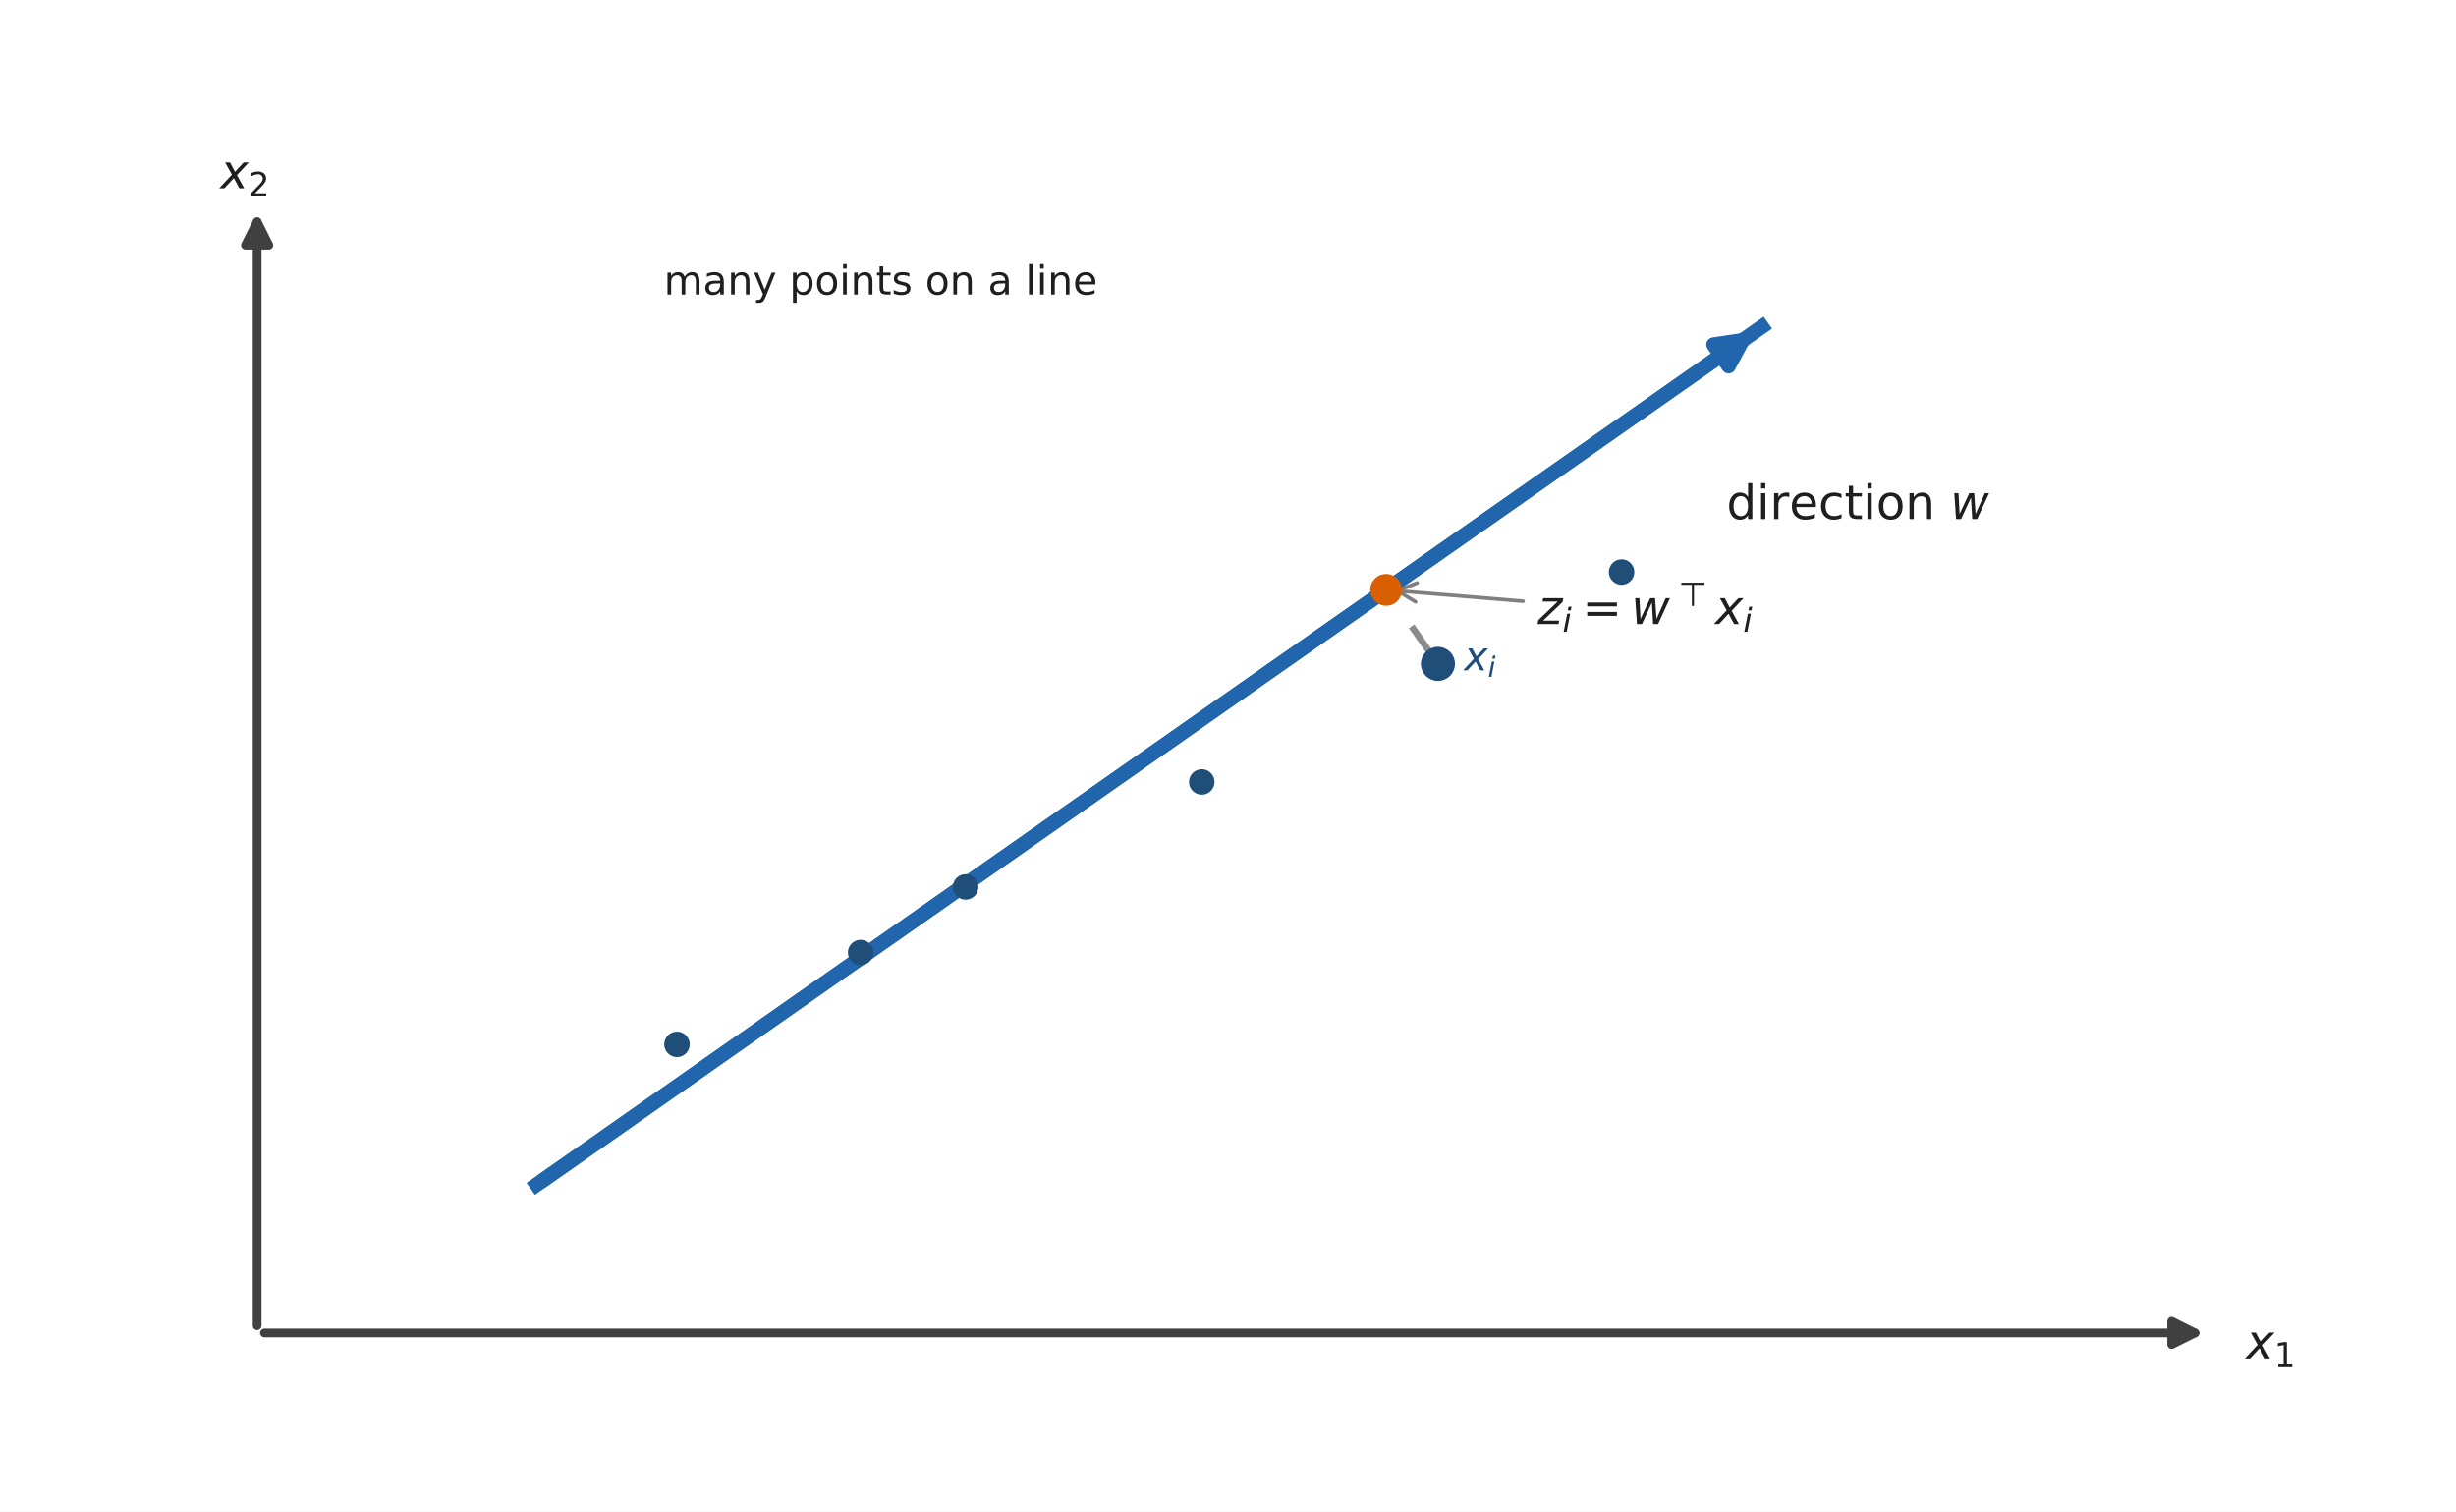
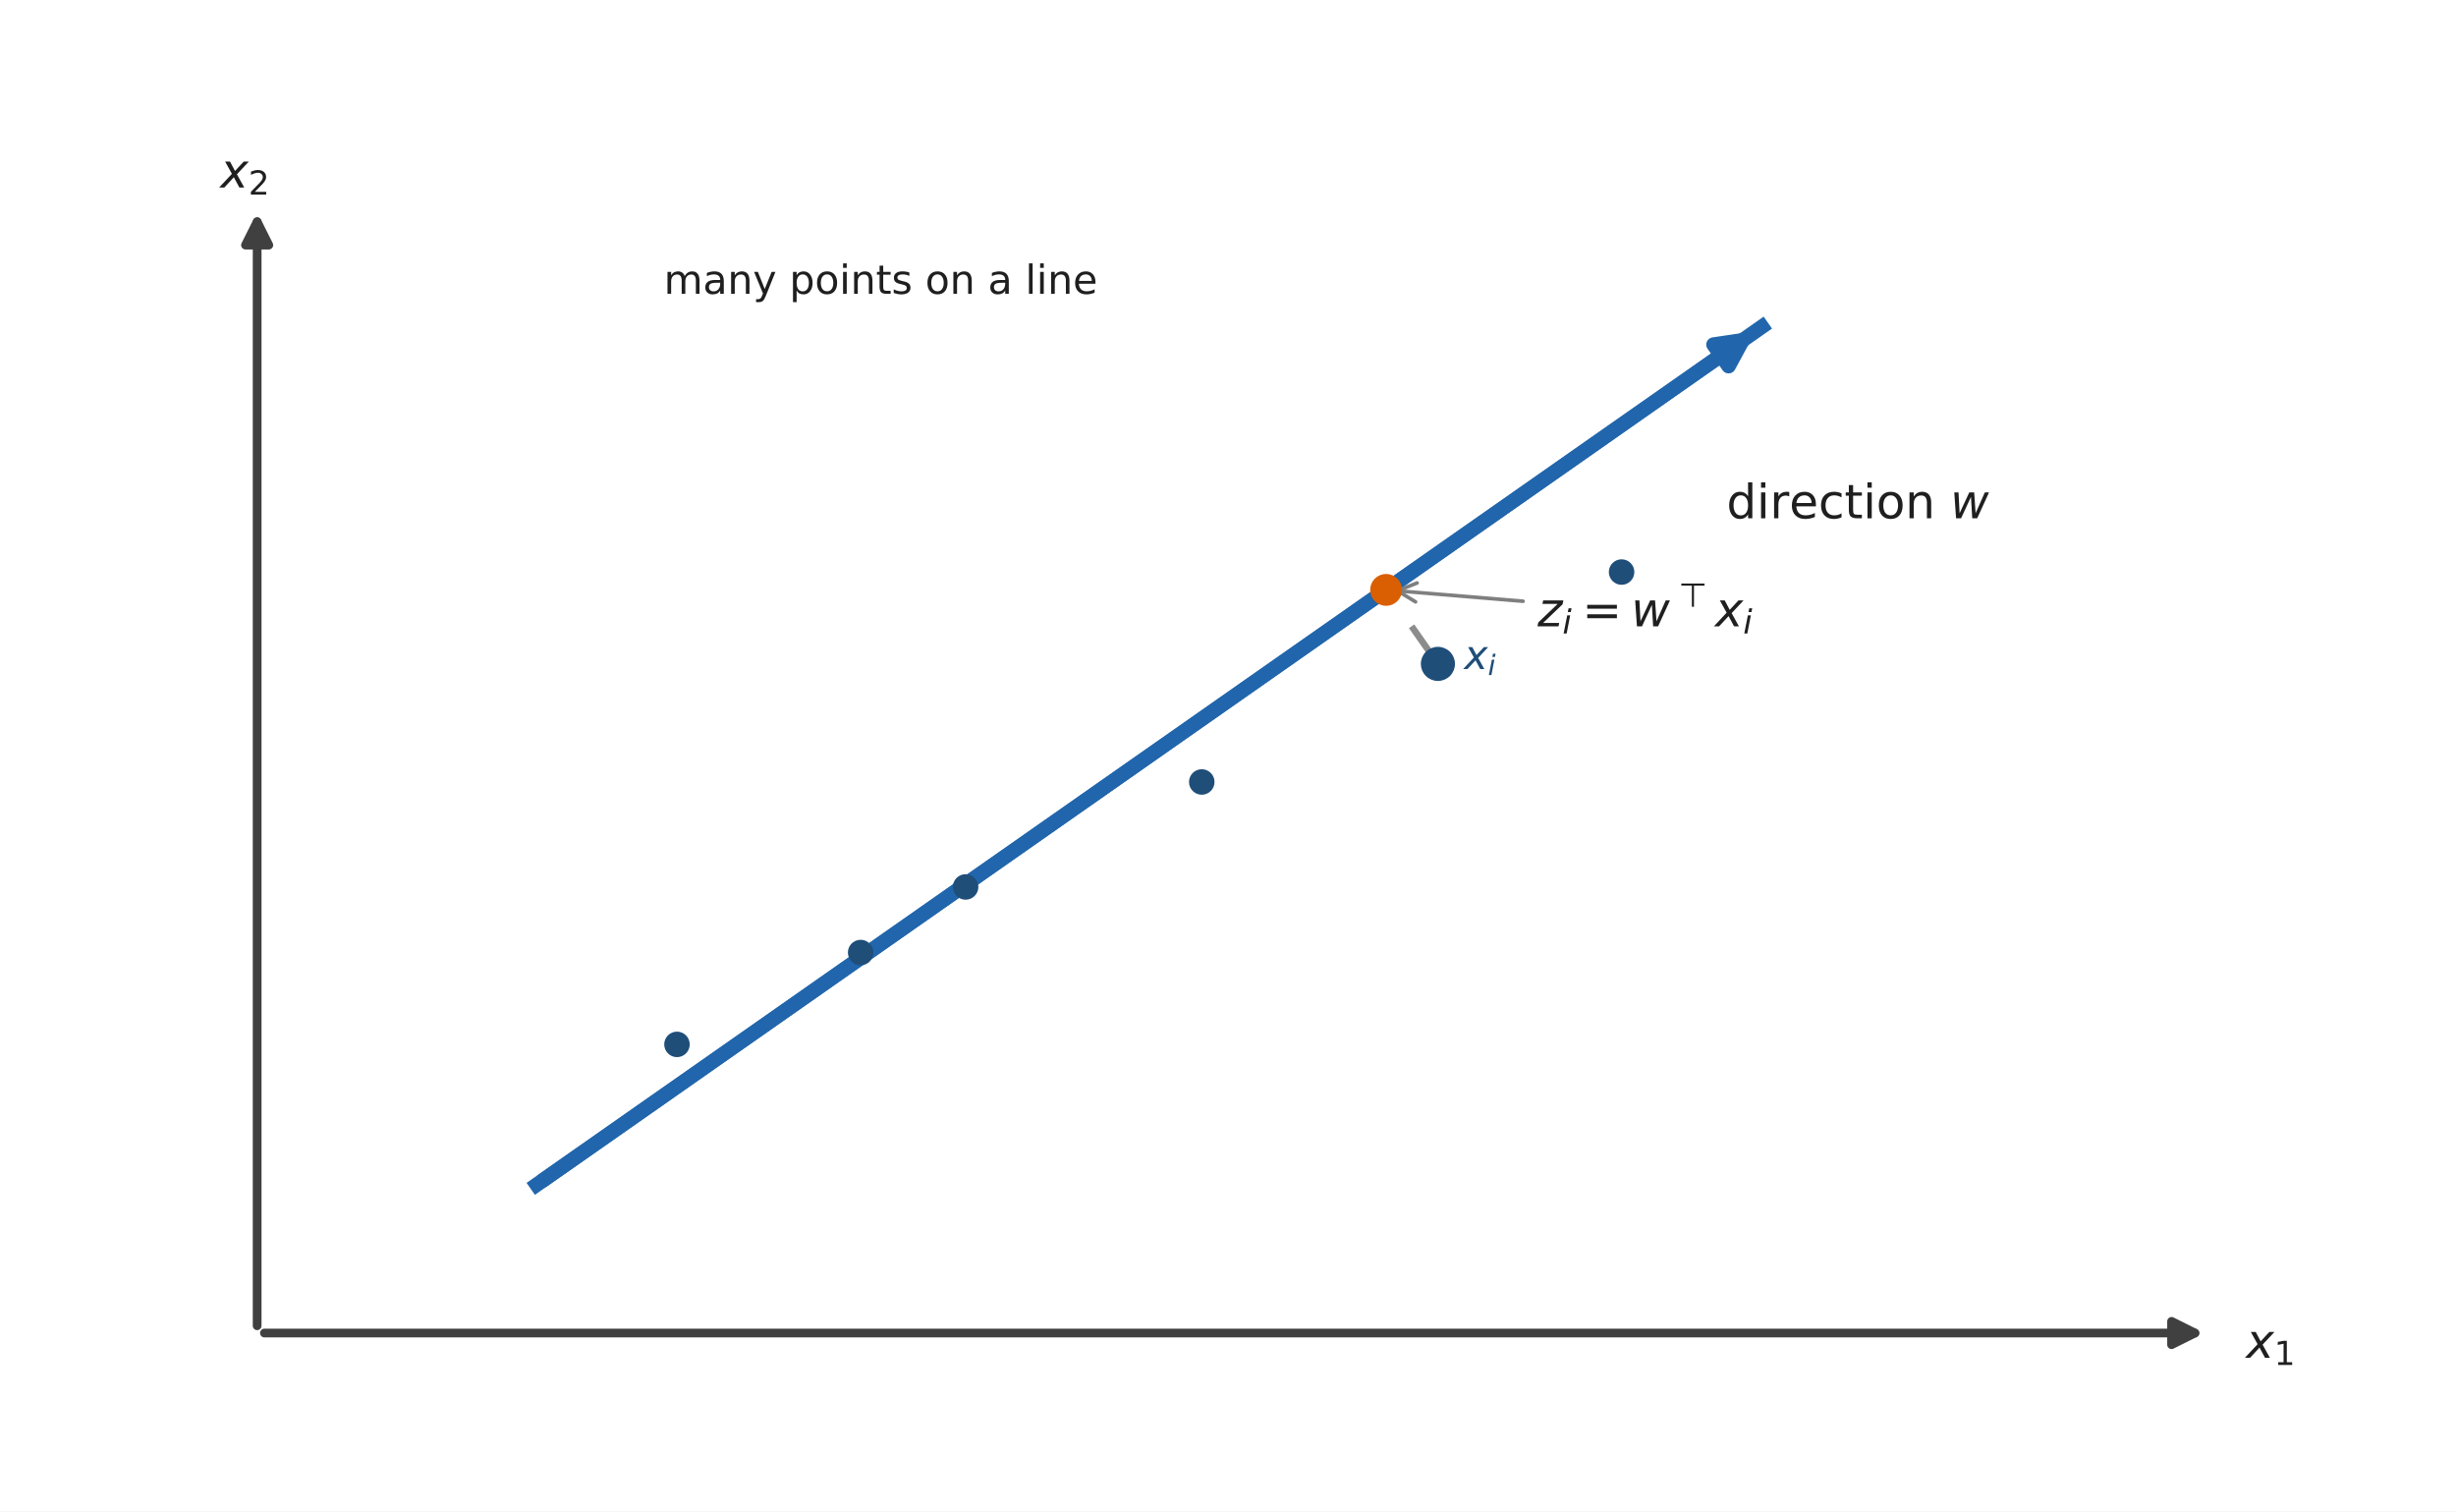
<svg xmlns="http://www.w3.org/2000/svg" xmlns:xlink="http://www.w3.org/1999/xlink" width="673.92pt" height="414.72pt" viewBox="0 0 673.92 414.72" version="1.1">
  <defs>
    <style type="text/css">*{stroke-linejoin: round; stroke-linecap: butt}</style>
  </defs>
  <g id="figure_1">
    <g id="patch_1">
      <path d="M 0 414.72  L 673.92 414.72  L 673.92 0  L 0 0  z " style="fill: #ffffff" />
    </g>
    <g id="axes_1">
      <g id="patch_2">
-         <path d="M 72.561 365.76  Q 338.76 365.76 602.275 365.76  " clip-path="url(#p4f318e5079)" style="fill: none; stroke: #404040; stroke-width: 2.4; stroke-linecap: round" />
-         <path d="M 595.875 362.56  L 602.275 365.76  L 595.875 368.96  z " clip-path="url(#p4f318e5079)" style="fill: #404040; stroke: #404040; stroke-width: 2.4; stroke-linecap: round" />
+         <path d="M 72.561 365.76  Q 338.76 365.76 602.275 365.76  " clip-path="url(#p240602d919)" style="fill: none; stroke: #404040; stroke-width: 2.4; stroke-linecap: round" />
+         <path d="M 595.875 362.56  L 602.275 365.76  L 595.875 368.96  z " clip-path="url(#p240602d919)" style="fill: #404040; stroke: #404040; stroke-width: 2.4; stroke-linecap: round" />
      </g>
      <g id="patch_3">
-         <path d="M 70.56 363.762  Q 70.56 210.963 70.56 60.847  " clip-path="url(#p4f318e5079)" style="fill: none; stroke: #404040; stroke-width: 2.4; stroke-linecap: round" />
-         <path d="M 67.36 67.247  L 70.56 60.847  L 73.76 67.247  z " clip-path="url(#p4f318e5079)" style="fill: #404040; stroke: #404040; stroke-width: 2.4; stroke-linecap: round" />
+         <path d="M 70.56 363.762  Q 70.56 210.963 70.56 60.847  " clip-path="url(#p240602d919)" style="fill: none; stroke: #404040; stroke-width: 2.4; stroke-linecap: round" />
+         <path d="M 67.36 67.247  L 70.56 60.847  L 73.76 67.247  z " clip-path="url(#p240602d919)" style="fill: #404040; stroke: #404040; stroke-width: 2.4; stroke-linecap: round" />
      </g>
      <g id="patch_4">
-         <path d="M 148.909 323.91  Q 315.361 207.359 478.151 93.373  " clip-path="url(#p4f318e5079)" style="fill: none; stroke: #2166ac; stroke-width: 4; stroke-linecap: round" />
-         <path d="M 470.188 94.554  L 478.151 93.373  L 474.318 100.452  z " clip-path="url(#p4f318e5079)" style="fill: #2166ac; stroke: #2166ac; stroke-width: 4; stroke-linecap: round" />
+         <path d="M 148.909 323.91  Q 315.361 207.359 478.151 93.373  " clip-path="url(#p240602d919)" style="fill: none; stroke: #2166ac; stroke-width: 4; stroke-linecap: round" />
+         <path d="M 470.188 94.554  L 478.151 93.373  L 474.318 100.452  z " clip-path="url(#p240602d919)" style="fill: #2166ac; stroke: #2166ac; stroke-width: 4; stroke-linecap: round" />
      </g>
      <g id="line2d_1">
-         <path d="M 147.27 325.058  L 483.45 89.662  " clip-path="url(#p4f318e5079)" style="fill: none; stroke: #2166ac; stroke-width: 4; stroke-linecap: square" />
+         <path d="M 147.27 325.058  L 483.45 89.662  " clip-path="url(#p240602d919)" style="fill: none; stroke: #2166ac; stroke-width: 4; stroke-linecap: square" />
      </g>
      <g id="line2d_2">
-         <path d="M 394.56 182.16  L 380.344 161.858  " clip-path="url(#p4f318e5079)" style="fill: none; stroke-dasharray: 12.6,10.8; stroke-dashoffset: 0; stroke: #8c8c8c; stroke-width: 1.8" />
+         <path d="M 394.56 182.16  L 380.344 161.858  " clip-path="url(#p240602d919)" style="fill: none; stroke-dasharray: 12.6,10.8; stroke-dashoffset: 0; stroke: #8c8c8c; stroke-width: 1.8" />
      </g>
      <g id="text_1">
-         <g style="fill: #1f1f1f" transform="translate(616.32 373.6672)">
+         <g style="fill: #1f1f1f" transform="translate(616.32 373.457)">
          <text>
            <tspan x="0" y="-0.891" style="font-style: oblique; font-size: 13px; font-family: 'DejaVu Sans'; fill: #1f1f1f">x</tspan>
-             <tspan x="7.693" y="1.242" style="font-size: 9.1px; font-family: 'DejaVu Sans'; fill: #1f1f1f">1</tspan>
+             <tspan x="7.693" y="1.059" style="font-size: 9.1px; font-family: 'DejaVu Sans'; fill: #1f1f1f">1</tspan>
          </text>
        </g>
      </g>
      <g id="text_2">
-         <g style="fill: #1f1f1f" transform="translate(60.48 52.54719)">
+         <g style="fill: #1f1f1f" transform="translate(60.48 52.33695)">
          <text>
            <tspan x="0" y="-0.891" style="font-style: oblique; font-size: 13px; font-family: 'DejaVu Sans'; fill: #1f1f1f">x</tspan>
-             <tspan x="7.693" y="1.242" style="font-size: 9.1px; font-family: 'DejaVu Sans'; fill: #1f1f1f">2</tspan>
+             <tspan x="7.693" y="1.059" style="font-size: 9.1px; font-family: 'DejaVu Sans'; fill: #1f1f1f">2</tspan>
          </text>
        </g>
      </g>
      <g id="text_3">
-         <g style="fill: #1f1f1f" transform="translate(473.76 142.5472)">
+         <g style="fill: #1f1f1f" transform="translate(473.76 142.3385)">
          <text>
            <tspan x="0" y="-0.125" style="font-size: 13px; font-family: 'DejaVu Sans'; fill: #1f1f1f">d</tspan>
            <tspan x="8.252" y="-0.125" style="font-size: 13px; font-family: 'DejaVu Sans'; fill: #1f1f1f">i</tspan>
            <tspan x="11.864" y="-0.125" style="font-size: 13px; font-family: 'DejaVu Sans'; fill: #1f1f1f">r</tspan>
            <tspan x="17.208" y="-0.125" style="font-size: 13px; font-family: 'DejaVu Sans'; fill: #1f1f1f">e</tspan>
            <tspan x="25.207" y="-0.125" style="font-size: 13px; font-family: 'DejaVu Sans'; fill: #1f1f1f">c</tspan>
            <tspan x="32.354" y="-0.125" style="font-size: 13px; font-family: 'DejaVu Sans'; fill: #1f1f1f">t</tspan>
            <tspan x="37.451" y="-0.125" style="font-size: 13px; font-family: 'DejaVu Sans'; fill: #1f1f1f">i</tspan>
            <tspan x="41.063" y="-0.125" style="font-size: 13px; font-family: 'DejaVu Sans'; fill: #1f1f1f">o</tspan>
            <tspan x="49.017" y="-0.125" style="font-size: 13px; font-family: 'DejaVu Sans'; fill: #1f1f1f">n</tspan>
            <tspan x="57.256" y="-0.125" style="font-size: 13px; font-family: 'DejaVu Sans'; fill: #1f1f1f"> </tspan>
            <tspan x="61.388" y="-0.125" style="font-style: oblique; font-size: 13px; font-family: 'DejaVu Sans'; fill: #1f1f1f">w</tspan>
          </text>
        </g>
      </g>
      <g id="PathCollection_1">
        <defs>
-           <path id="md74dbe13db" d="M 0 3  C 0.796 3 1.559 2.684 2.121 2.121  C 2.684 1.559 3 0.796 3 0  C 3 -0.796 2.684 -1.559 2.121 -2.121  C 1.559 -2.684 0.796 -3 0 -3  C -0.796 -3 -1.559 -2.684 -2.121 -2.121  C -2.684 -1.559 -3 -0.796 -3 0  C -3 0.796 -2.684 1.559 -2.121 2.121  C -1.559 2.684 -0.796 3 0 3  z " style="stroke: #1f4e79" />
+           <path id="m7e4447e2cf" d="M 0 3  C 0.796 3 1.559 2.684 2.121 2.121  C 2.684 1.559 3 0.796 3 0  C 3 -0.796 2.684 -1.559 2.121 -2.121  C 1.559 -2.684 0.796 -3 0 -3  C -0.796 -3 -1.559 -2.684 -2.121 -2.121  C -2.684 -1.559 -3 -0.796 -3 0  C -3 0.796 -2.684 1.559 -2.121 2.121  C -1.559 2.684 -0.796 3 0 3  z " style="stroke: #1f4e79" />
        </defs>
-         <g clip-path="url(#p4f318e5079)">
-           <use xlink:href="#md74dbe13db" x="185.76" y="286.56" style="fill: #1f4e79; stroke: #1f4e79" />
-           <use xlink:href="#md74dbe13db" x="236.16" y="261.36" style="fill: #1f4e79; stroke: #1f4e79" />
-           <use xlink:href="#md74dbe13db" x="264.96" y="243.36" style="fill: #1f4e79; stroke: #1f4e79" />
-           <use xlink:href="#md74dbe13db" x="329.76" y="214.56" style="fill: #1f4e79; stroke: #1f4e79" />
-           <use xlink:href="#md74dbe13db" x="394.56" y="182.16" style="fill: #1f4e79; stroke: #1f4e79" />
-           <use xlink:href="#md74dbe13db" x="444.96" y="156.96" style="fill: #1f4e79; stroke: #1f4e79" />
+         <g clip-path="url(#p240602d919)">
+           <use xlink:href="#m7e4447e2cf" x="185.76" y="286.56" style="fill: #1f4e79; stroke: #1f4e79" />
+           <use xlink:href="#m7e4447e2cf" x="236.16" y="261.36" style="fill: #1f4e79; stroke: #1f4e79" />
+           <use xlink:href="#m7e4447e2cf" x="264.96" y="243.36" style="fill: #1f4e79; stroke: #1f4e79" />
+           <use xlink:href="#m7e4447e2cf" x="329.76" y="214.56" style="fill: #1f4e79; stroke: #1f4e79" />
+           <use xlink:href="#m7e4447e2cf" x="394.56" y="182.16" style="fill: #1f4e79; stroke: #1f4e79" />
+           <use xlink:href="#m7e4447e2cf" x="444.96" y="156.96" style="fill: #1f4e79; stroke: #1f4e79" />
        </g>
      </g>
      <g id="patch_5">
        <path d="M 417.927 164.97  Q 400.133 163.496 383.454 162.115  " style="fill: none; stroke: #7f7f7f; stroke-linecap: round" />
        <path d="M 388.422 165.135  L 383.454 162.115  L 388.851 159.953  " style="fill: none; stroke: #7f7f7f; stroke-linecap: round" />
      </g>
      <g id="text_4">
-         <g style="fill: #1f1f1f" transform="translate(421.92 171.8814)">
+         <g style="fill: #1f1f1f" transform="translate(421.92 172.1135)">
          <text>
-             <tspan x="0" y="-0.647" style="font-style: oblique; font-size: 13px; font-family: 'DejaVu Sans'; fill: #1f1f1f">z</tspan>
-             <tspan x="25.665" y="-0.647" style="font-style: oblique; font-size: 13px; font-family: 'DejaVu Sans'; fill: #1f1f1f">w</tspan>
-             <tspan x="48.707" y="-0.647" style="font-style: oblique; font-size: 13px; font-family: 'DejaVu Sans'; fill: #1f1f1f">x</tspan>
-             <tspan x="6.824" y="1.486" style="font-style: oblique; font-size: 9.1px; font-family: 'DejaVu Sans'; fill: #1f1f1f">i</tspan>
-             <tspan x="56.4" y="1.486" style="font-style: oblique; font-size: 9.1px; font-family: 'DejaVu Sans'; fill: #1f1f1f">i</tspan>
-             <tspan x="12.24" y="-0.647" style="font-size: 13px; font-family: 'DejaVu Sans'; fill: #1f1f1f">=</tspan>
+             <tspan x="0" y="-0.254" style="font-style: oblique; font-size: 13px; font-family: 'DejaVu Sans'; fill: #1f1f1f">z</tspan>
+             <tspan x="25.665" y="-0.254" style="font-style: oblique; font-size: 13px; font-family: 'DejaVu Sans'; fill: #1f1f1f">w</tspan>
+             <tspan x="48.707" y="-0.254" style="font-style: oblique; font-size: 13px; font-family: 'DejaVu Sans'; fill: #1f1f1f">x</tspan>
+             <tspan x="6.824" y="1.696" style="font-style: oblique; font-size: 9.1px; font-family: 'DejaVu Sans'; fill: #1f1f1f">i</tspan>
+             <tspan x="56.4" y="1.696" style="font-style: oblique; font-size: 9.1px; font-family: 'DejaVu Sans'; fill: #1f1f1f">i</tspan>
+             <tspan x="12.24" y="-0.254" style="font-size: 13px; font-family: 'DejaVu Sans'; fill: #1f1f1f">=</tspan>
            <tspan x="38.651" y="-5.623" style="font-size: 9.1px; font-family: 'DejaVu Sans'; fill: #1f1f1f">⊤</tspan>
          </text>
        </g>
      </g>
      <g id="text_5">
-         <text style="font-size: 11px; font-family: 'DejaVu Sans'; text-anchor: start; fill: #1f1f1f" x="182.16" y="80.795" transform="rotate(-0 182.16 80.79531)">many points on a line</text>
+         <text style="font-size: 11px; font-family: 'DejaVu Sans'; text-anchor: start; fill: #1f1f1f" x="182.16" y="80.618" transform="rotate(-0 182.16 80.61785)">many points on a line</text>
      </g>
      <g id="text_6">
-         <g style="fill: #1f4e79" transform="translate(401.76 184.9123)">
+         <g style="fill: #1f4e79" transform="translate(401.76 184.5574)">
          <text>
            <tspan x="0" y="-0.984" style="font-style: oblique; font-size: 11px; font-family: 'DejaVu Sans'; fill: #1f4e79">x</tspan>
-             <tspan x="6.51" y="0.82" style="font-style: oblique; font-size: 7.7px; font-family: 'DejaVu Sans'; fill: #1f4e79">i</tspan>
+             <tspan x="6.51" y="0.666" style="font-style: oblique; font-size: 7.7px; font-family: 'DejaVu Sans'; fill: #1f4e79">i</tspan>
          </text>
        </g>
      </g>
      <g id="PathCollection_2">
        <defs>
-           <path id="m222f3b8fe7" d="M 0 4.183  C 1.109 4.183 2.174 3.743 2.958 2.958  C 3.743 2.174 4.183 1.109 4.183 0  C 4.183 -1.109 3.743 -2.174 2.958 -2.958  C 2.174 -3.743 1.109 -4.183 0 -4.183  C -1.109 -4.183 -2.174 -3.743 -2.958 -2.958  C -3.743 -2.174 -4.183 -1.109 -4.183 0  C -4.183 1.109 -3.743 2.174 -2.958 2.958  C -2.174 3.743 -1.109 4.183 0 4.183  z " style="stroke: #1f4e79" />
+           <path id="m278960f285" d="M 0 4.183  C 1.109 4.183 2.174 3.743 2.958 2.958  C 3.743 2.174 4.183 1.109 4.183 0  C 4.183 -1.109 3.743 -2.174 2.958 -2.958  C 2.174 -3.743 1.109 -4.183 0 -4.183  C -1.109 -4.183 -2.174 -3.743 -2.958 -2.958  C -3.743 -2.174 -4.183 -1.109 -4.183 0  C -4.183 1.109 -3.743 2.174 -2.958 2.958  C -2.174 3.743 -1.109 4.183 0 4.183  z " style="stroke: #1f4e79" />
        </defs>
-         <g clip-path="url(#p4f318e5079)">
-           <use xlink:href="#m222f3b8fe7" x="394.56" y="182.16" style="fill: #1f4e79; stroke: #1f4e79" />
+         <g clip-path="url(#p240602d919)">
+           <use xlink:href="#m278960f285" x="394.56" y="182.16" style="fill: #1f4e79; stroke: #1f4e79" />
        </g>
      </g>
      <g id="PathCollection_3">
        <defs>
-           <path id="m477e0007f6" d="M 0 3.873  C 1.027 3.873 2.012 3.465 2.739 2.739  C 3.465 2.012 3.873 1.027 3.873 0  C 3.873 -1.027 3.465 -2.012 2.739 -2.739  C 2.012 -3.465 1.027 -3.873 0 -3.873  C -1.027 -3.873 -2.012 -3.465 -2.739 -2.739  C -3.465 -2.012 -3.873 -1.027 -3.873 0  C -3.873 1.027 -3.465 2.012 -2.739 2.739  C -2.012 3.465 -1.027 3.873 0 3.873  z " style="stroke: #d95f02" />
+           <path id="m5b947f986e" d="M 0 3.873  C 1.027 3.873 2.012 3.465 2.739 2.739  C 3.465 2.012 3.873 1.027 3.873 0  C 3.873 -1.027 3.465 -2.012 2.739 -2.739  C 2.012 -3.465 1.027 -3.873 0 -3.873  C -1.027 -3.873 -2.012 -3.465 -2.739 -2.739  C -3.465 -2.012 -3.873 -1.027 -3.873 0  C -3.873 1.027 -3.465 2.012 -2.739 2.739  C -2.012 3.465 -1.027 3.873 0 3.873  z " style="stroke: #d95f02" />
        </defs>
-         <g clip-path="url(#p4f318e5079)">
-           <use xlink:href="#m477e0007f6" x="380.344" y="161.858" style="fill: #d95f02; stroke: #d95f02" />
+         <g clip-path="url(#p240602d919)">
+           <use xlink:href="#m5b947f986e" x="380.344" y="161.858" style="fill: #d95f02; stroke: #d95f02" />
        </g>
      </g>
    </g>
  </g>
  <defs>
-     <clipPath id="p4f318e5079">
+     <clipPath id="p240602d919">
      <rect x="5.76" y="5.76" width="662.4" height="403.2" />
    </clipPath>
  </defs>
</svg>
